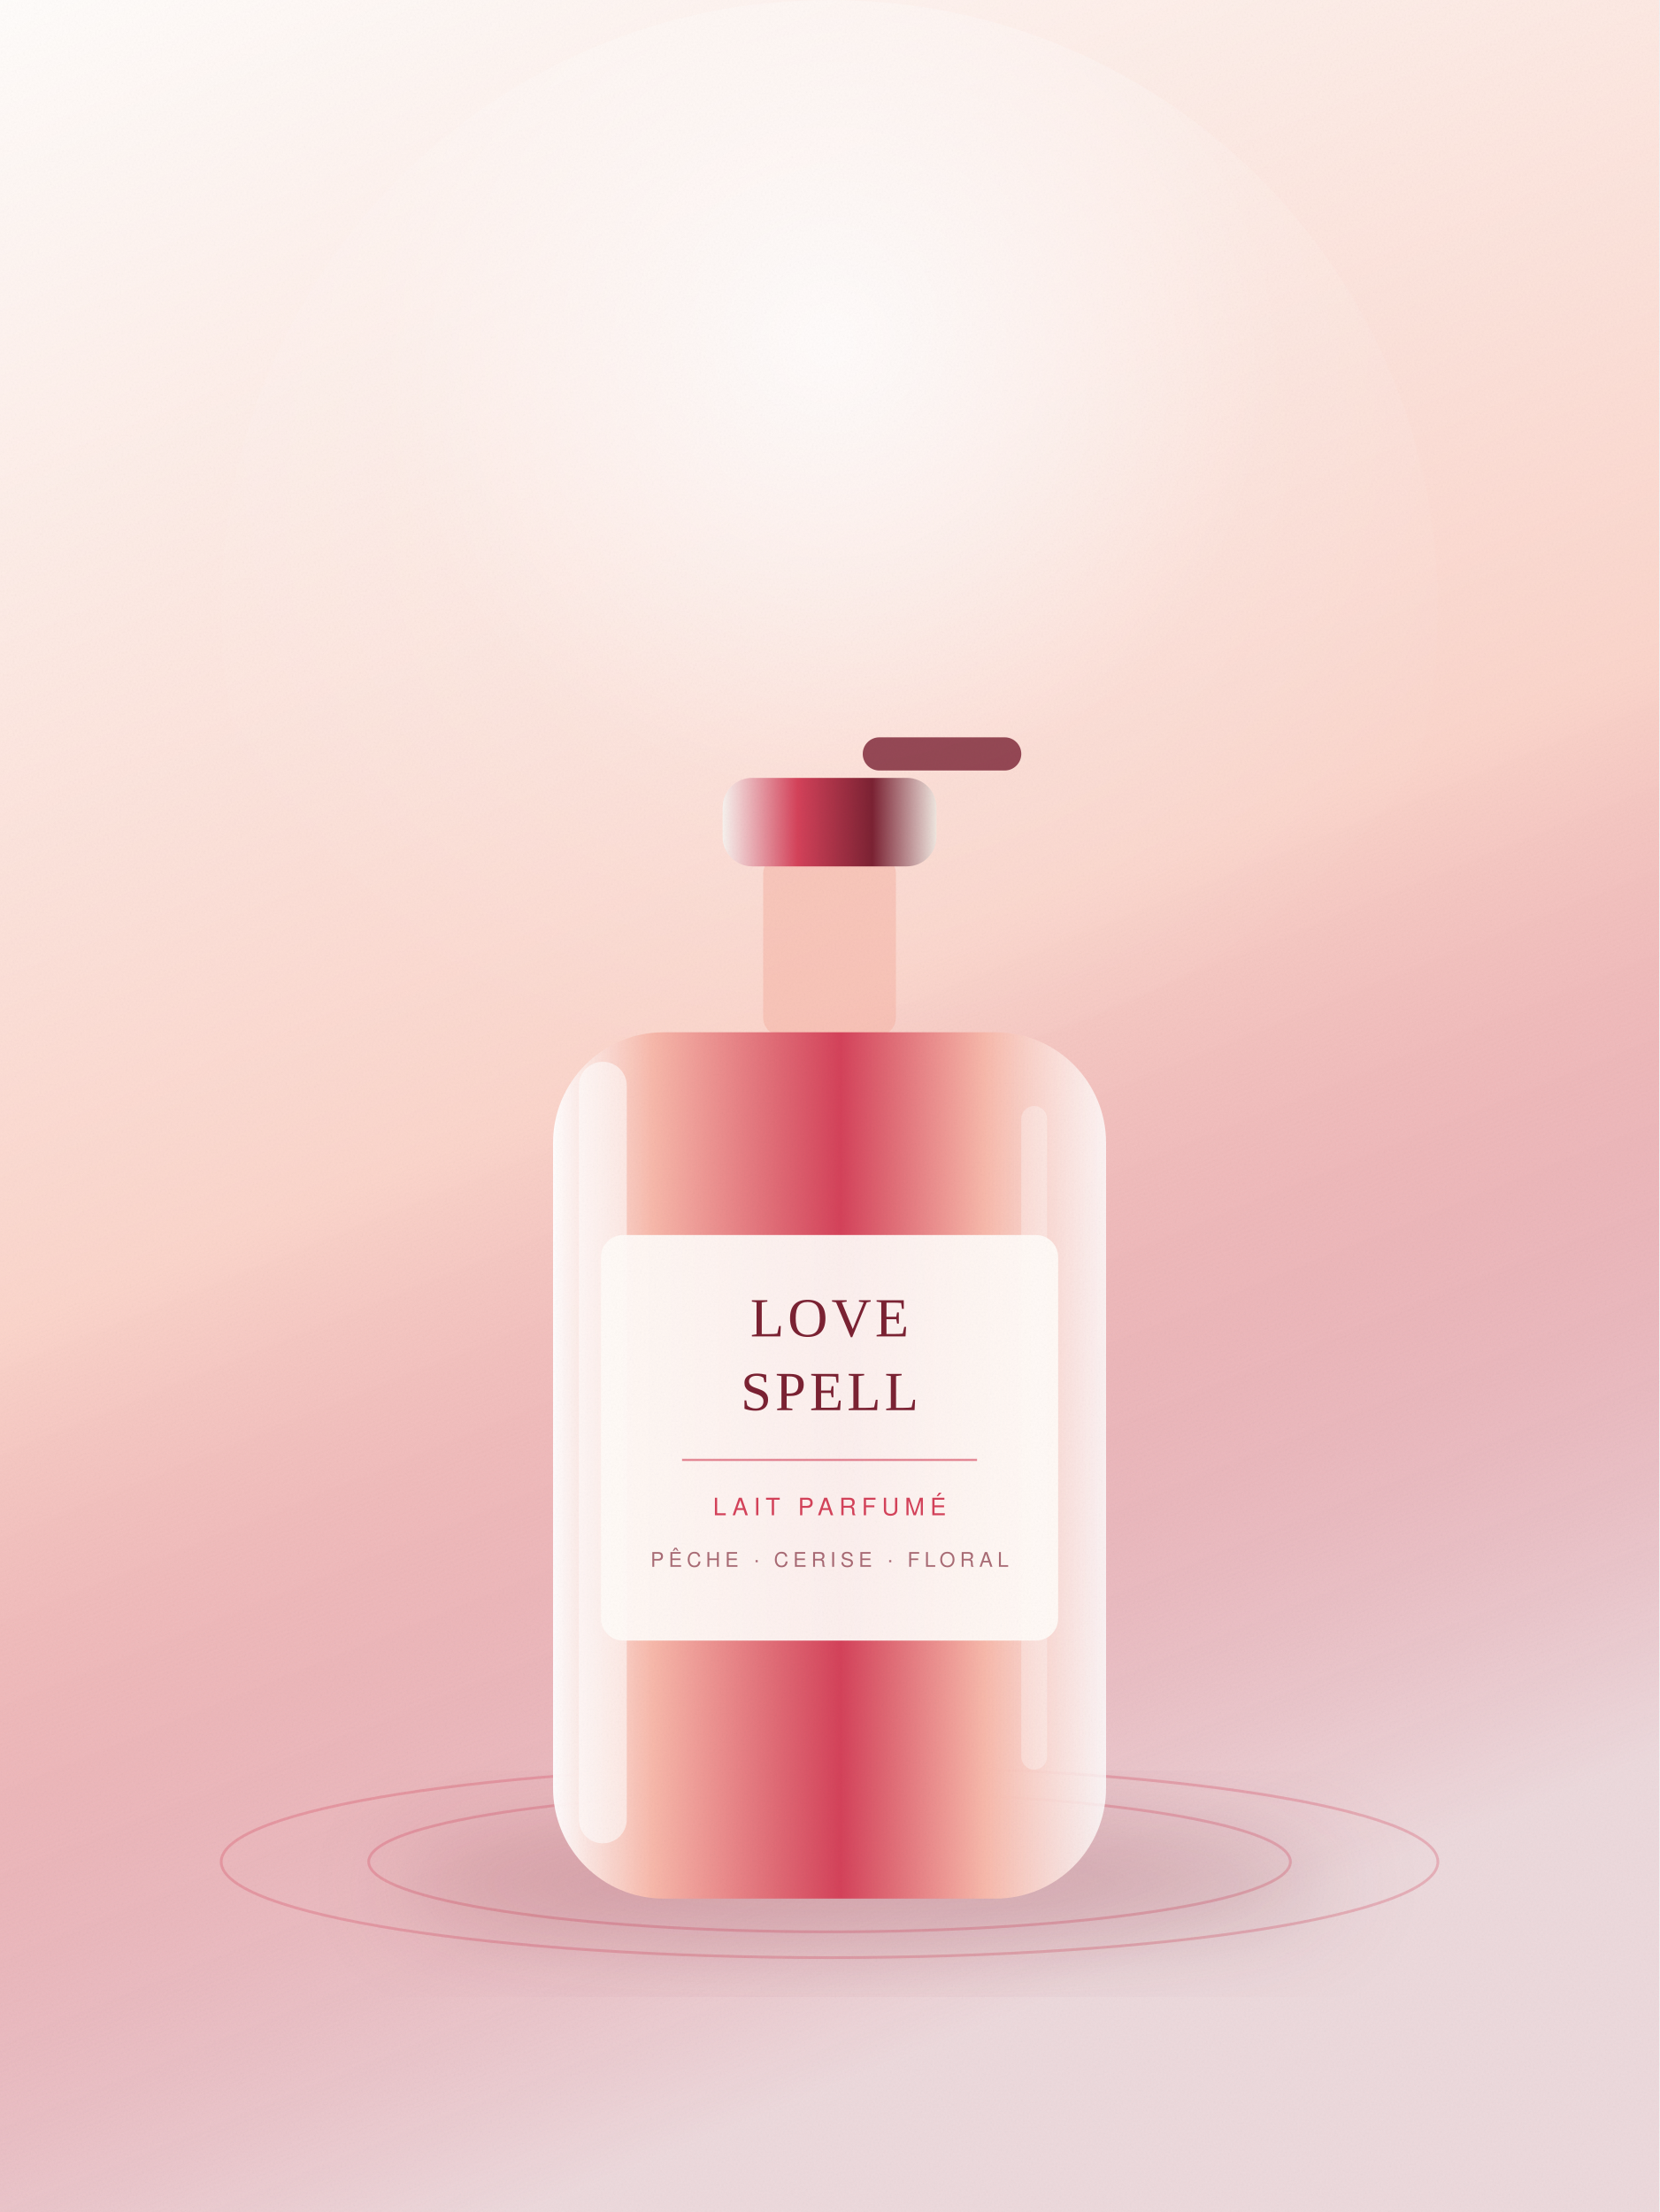
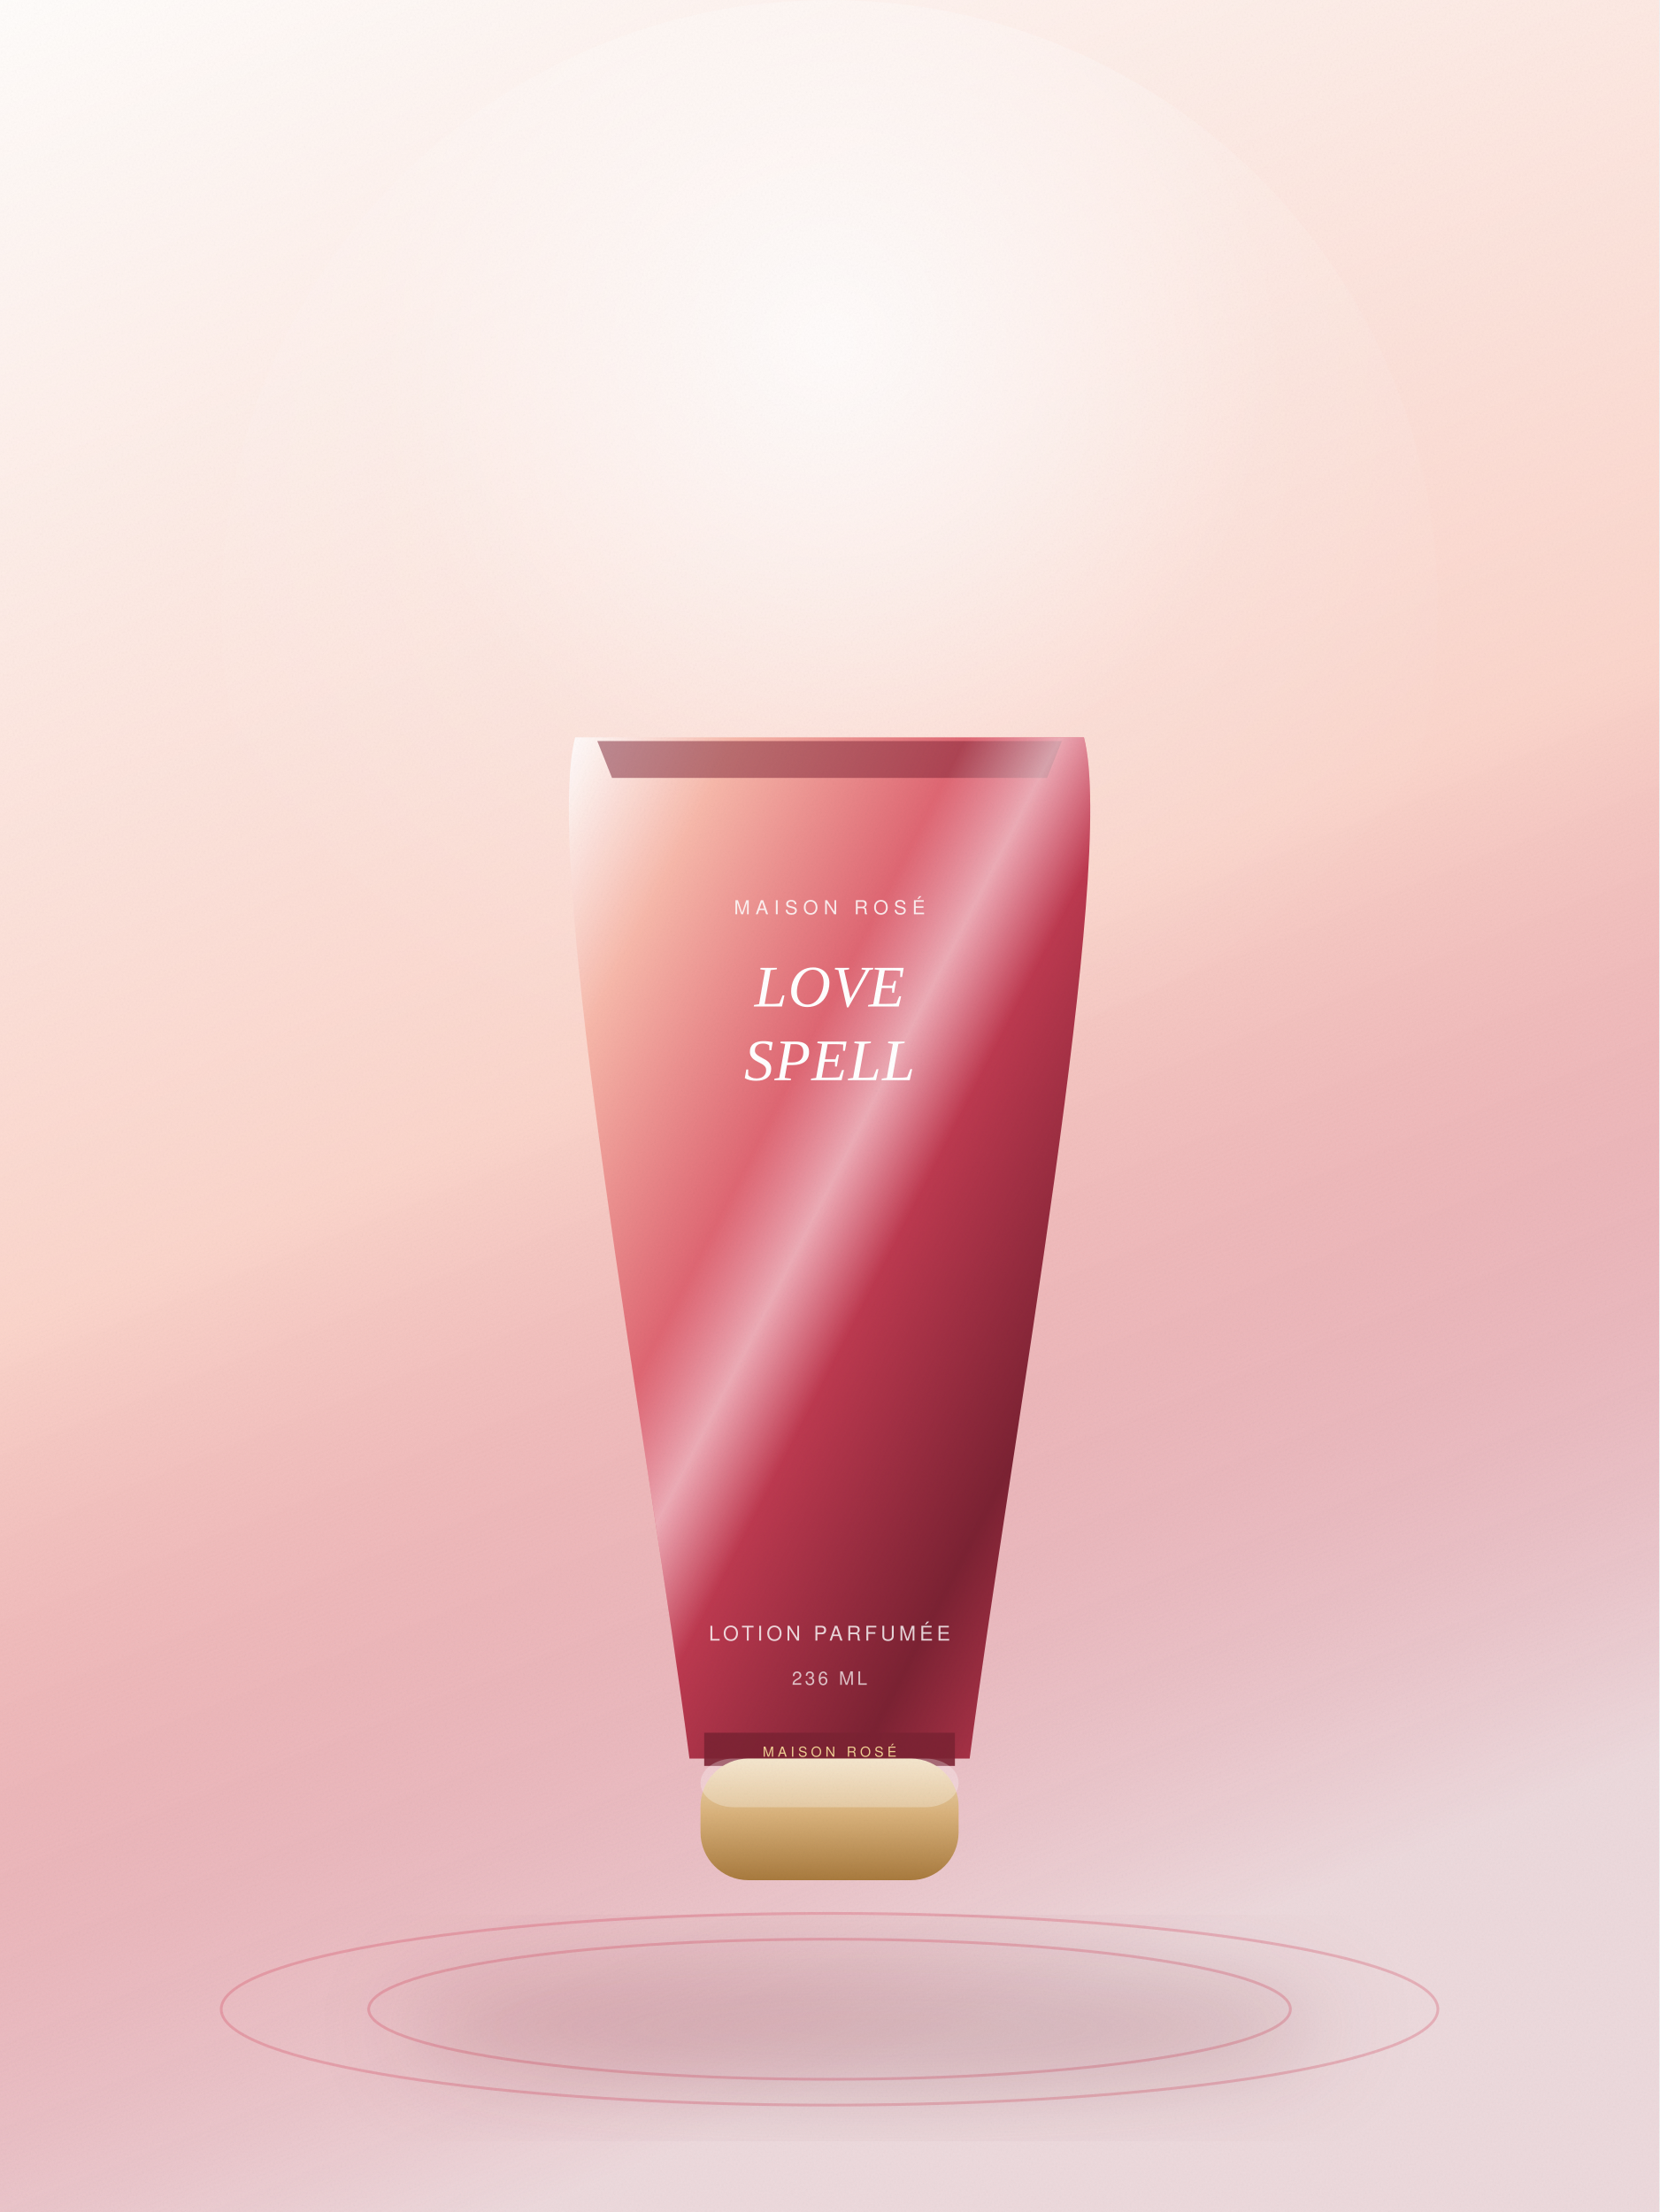
<svg xmlns="http://www.w3.org/2000/svg" viewBox="0 0 900 1200" width="900" height="1200" role="img" aria-label="LOVE SPELL">
  <defs>
    <linearGradient id="bgglovespelllotion" x1="0" y1="0" x2="0.3" y2="1">
      <stop offset="0%" stop-color="#FFFDFB" />
      <stop offset="55%" stop-color="#FBD5CB" />
      <stop offset="100%" stop-color="#D4425A22" />
    </linearGradient>
    <radialGradient id="flashlovespelllotion" cx="50%" cy="28%" r="62%">
      <stop offset="0%" stop-color="#ffffff" stop-opacity=".85" />
      <stop offset="60%" stop-color="#ffffff" stop-opacity=".12" />
      <stop offset="100%" stop-color="#ffffff" stop-opacity="0" />
    </radialGradient>
    <linearGradient id="glasslovespelllotion" x1="0" y1="0" x2="1" y2="0">
      <stop offset="0%" stop-color="#ffffff" stop-opacity=".95" />
      <stop offset="18%" stop-color="#F7B8AA" />
      <stop offset="52%" stop-color="#D4425A" />
      <stop offset="78%" stop-color="#F7B8AA" />
      <stop offset="100%" stop-color="#ffffff" stop-opacity=".8" />
    </linearGradient>
+     <linearGradient id="metallovespelllotion" x1="0" y1="0" x2="1" y2="1">
+       <stop offset="0%" stop-color="#FFFFFF" stop-opacity=".9" />
+       <stop offset="16%" stop-color="#F7B8AA" />
+       <stop offset="48%" stop-color="#D4425A" />
+       <stop offset="78%" stop-color="#7B2233" />
+       <stop offset="100%" stop-color="#D4425A" />
+     </linearGradient>
    <linearGradient id="caplovespelllotion" x1="0" y1="0" x2="1" y2="0">
      <stop offset="0%" stop-color="#F7F2EE" />
-       <stop offset="35%" stop-color="#D4425A" />
-       <stop offset="70%" stop-color="#7B2233" />
-       <stop offset="100%" stop-color="#EFE6DF" />
+       <stop offset="35%" stop-color="#D9B27C" />
+       <stop offset="70%" stop-color="#B4884A" />
+       <stop offset="100%" stop-color="#F1DDBB" />
+     </linearGradient>
+     <linearGradient id="capvlovespelllotion" x1="0" y1="0" x2="0" y2="1">
+       <stop offset="0%" stop-color="#F1DDBB" />
+       <stop offset="45%" stop-color="#D9B27C" />
+       <stop offset="100%" stop-color="#A87A3E" />
+     </linearGradient>
+     <linearGradient id="sheenlovespelllotion" x1="0" y1="0" x2="1" y2="1">
+       <stop offset="0%" stop-color="#ffffff" stop-opacity="0" />
+       <stop offset="38%" stop-color="#ffffff" stop-opacity="0" />
+       <stop offset="47%" stop-color="#ffffff" stop-opacity=".55" />
+       <stop offset="56%" stop-color="#ffffff" stop-opacity="0" />
+       <stop offset="100%" stop-color="#ffffff" stop-opacity="0" />
    </linearGradient>
    <filter id="grainlovespelllotion">
      <feTurbulence type="fractalNoise" baseFrequency="0.9" numOctaves="3" stitchTiles="stitch" />
      <feColorMatrix type="saturate" values="0" />
      <feComponentTransfer>
        <feFuncA type="linear" slope="0.13" />
      </feComponentTransfer>
    </filter>
    <filter id="softlovespelllotion" x="-40%" y="-40%" width="180%" height="180%">
      <feGaussianBlur stdDeviation="26" />
    </filter>
  </defs>
  <rect width="900" height="1200" fill="url(#bgglovespelllotion)" />
  <ellipse cx="450" cy="330" rx="330" ry="330" fill="url(#flashlovespelllotion)" />
  <g opacity=".28" fill="none" stroke="#D4425A" stroke-width="1.5">
-     <ellipse cx="450" cy="1010" rx="330" ry="52" />
-     <ellipse cx="450" cy="1010" rx="250" ry="38" />
+     <ellipse cx="450" cy="1090" rx="330" ry="52" />
+     <ellipse cx="450" cy="1090" rx="250" ry="38" />
  </g>
-   <ellipse cx="470" cy="1022" rx="255" ry="34" fill="#7B2233" opacity=".22" filter="url(#softlovespelllotion)" />
+   <ellipse cx="470" cy="1100" rx="251.6" ry="34" fill="#7B2233" opacity=".22" filter="url(#softlovespelllotion)" />
  <g>
-     <rect x="414" y="464" width="72" height="98" rx="10" fill="#F7B8AA" opacity=".6" />
-     <rect x="392" y="422" width="116" height="48" rx="16" fill="url(#caplovespelllotion)" />
-     <rect x="468" y="400" width="86" height="18" rx="9" fill="#7B2233" opacity=".8" />
-     <rect x="300" y="560" width="300" height="470" rx="60" fill="url(#glasslovespelllotion)" />
-     <rect x="314" y="576" width="26" height="424" rx="13" fill="#fff" opacity=".55" />
-     <rect x="554" y="600" width="14" height="360" rx="7" fill="#fff" opacity=".3" />
-     <rect x="326" y="670" width="248" height="220" rx="12" fill="#FFFBF7" opacity=".93" />
-     <text x="450" y="725" text-anchor="middle" font-family="Georgia, 'Times New Roman', serif" font-size="30" letter-spacing="2" fill="#7B2233">LOVE</text>
-     <text x="450" y="765" text-anchor="middle" font-family="Georgia, 'Times New Roman', serif" font-size="30" letter-spacing="2" fill="#7B2233">SPELL</text>
-     <line x1="370" y1="792" x2="530" y2="792" stroke="#D4425A" stroke-width="1.2" opacity=".6" />
-     <text x="450" y="822" text-anchor="middle" font-family="Helvetica, Arial, sans-serif" font-size="13" letter-spacing="3" fill="#D4425A">LAIT PARFUMÉ</text>
-     <text x="450" y="850" text-anchor="middle" font-family="Helvetica, Arial, sans-serif" font-size="11" letter-spacing="2.5" fill="#7B2233" opacity=".65">PÊCHE · CERISE · FLORAL</text>
+     <path d="M 312 400            C 294 470, 352 784.4, 374 954            L 526 954            C 548 784.4, 606 470, 588 400            Z" fill="url(#metallovespelllotion)" />
+     <path d="M 324 402 L 576 402 L 568 422 L 332 422 Z" fill="#7B2233" opacity=".5" />
+     <path d="M 312 400            C 294 470, 352 784.4, 374 954            L 526 954            C 548 784.4, 606 470, 588 400            Z" fill="url(#sheenlovespelllotion)" />
+     <text x="450" y="496" text-anchor="middle" font-family="Helvetica, Arial, sans-serif" font-size="10.5" letter-spacing="3" fill="#fff" opacity=".85">MAISON ROSÉ</text>
+     <text x="450" y="546" text-anchor="middle" font-family="Georgia, 'Times New Roman', serif" font-style="italic" font-size="32" letter-spacing="0.5" fill="#fff">LOVE</text>
+     <text x="450" y="586" text-anchor="middle" font-family="Georgia, 'Times New Roman', serif" font-style="italic" font-size="32" letter-spacing="0.5" fill="#fff">SPELL</text>
+     <text x="450" y="890" text-anchor="middle" font-family="Helvetica, Arial, sans-serif" font-size="11" letter-spacing="2" fill="#fff" opacity=".8">LOTION PARFUMÉE</text>
+     <text x="450" y="914" text-anchor="middle" font-family="Helvetica, Arial, sans-serif" font-size="10" letter-spacing="1.5" fill="#fff" opacity=".7">236 ML</text>
+     <rect x="382" y="940" width="136" height="18" fill="#7B2233" opacity=".9" />
+     <text x="450" y="953" text-anchor="middle" font-family="Helvetica, Arial, sans-serif" font-size="7.5" letter-spacing="2" fill="#EFCE93">MAISON ROSÉ</text>
+     <rect x="380" y="954" width="140" height="66" rx="26" fill="url(#capvlovespelllotion)" />
+     <rect x="380" y="954" width="140" height="26.4" rx="18" fill="#fff" opacity=".28" />
  </g>
  <rect width="900" height="1200" filter="url(#grainlovespelllotion)" opacity=".5" style="mix-blend-mode:multiply" />
</svg>
